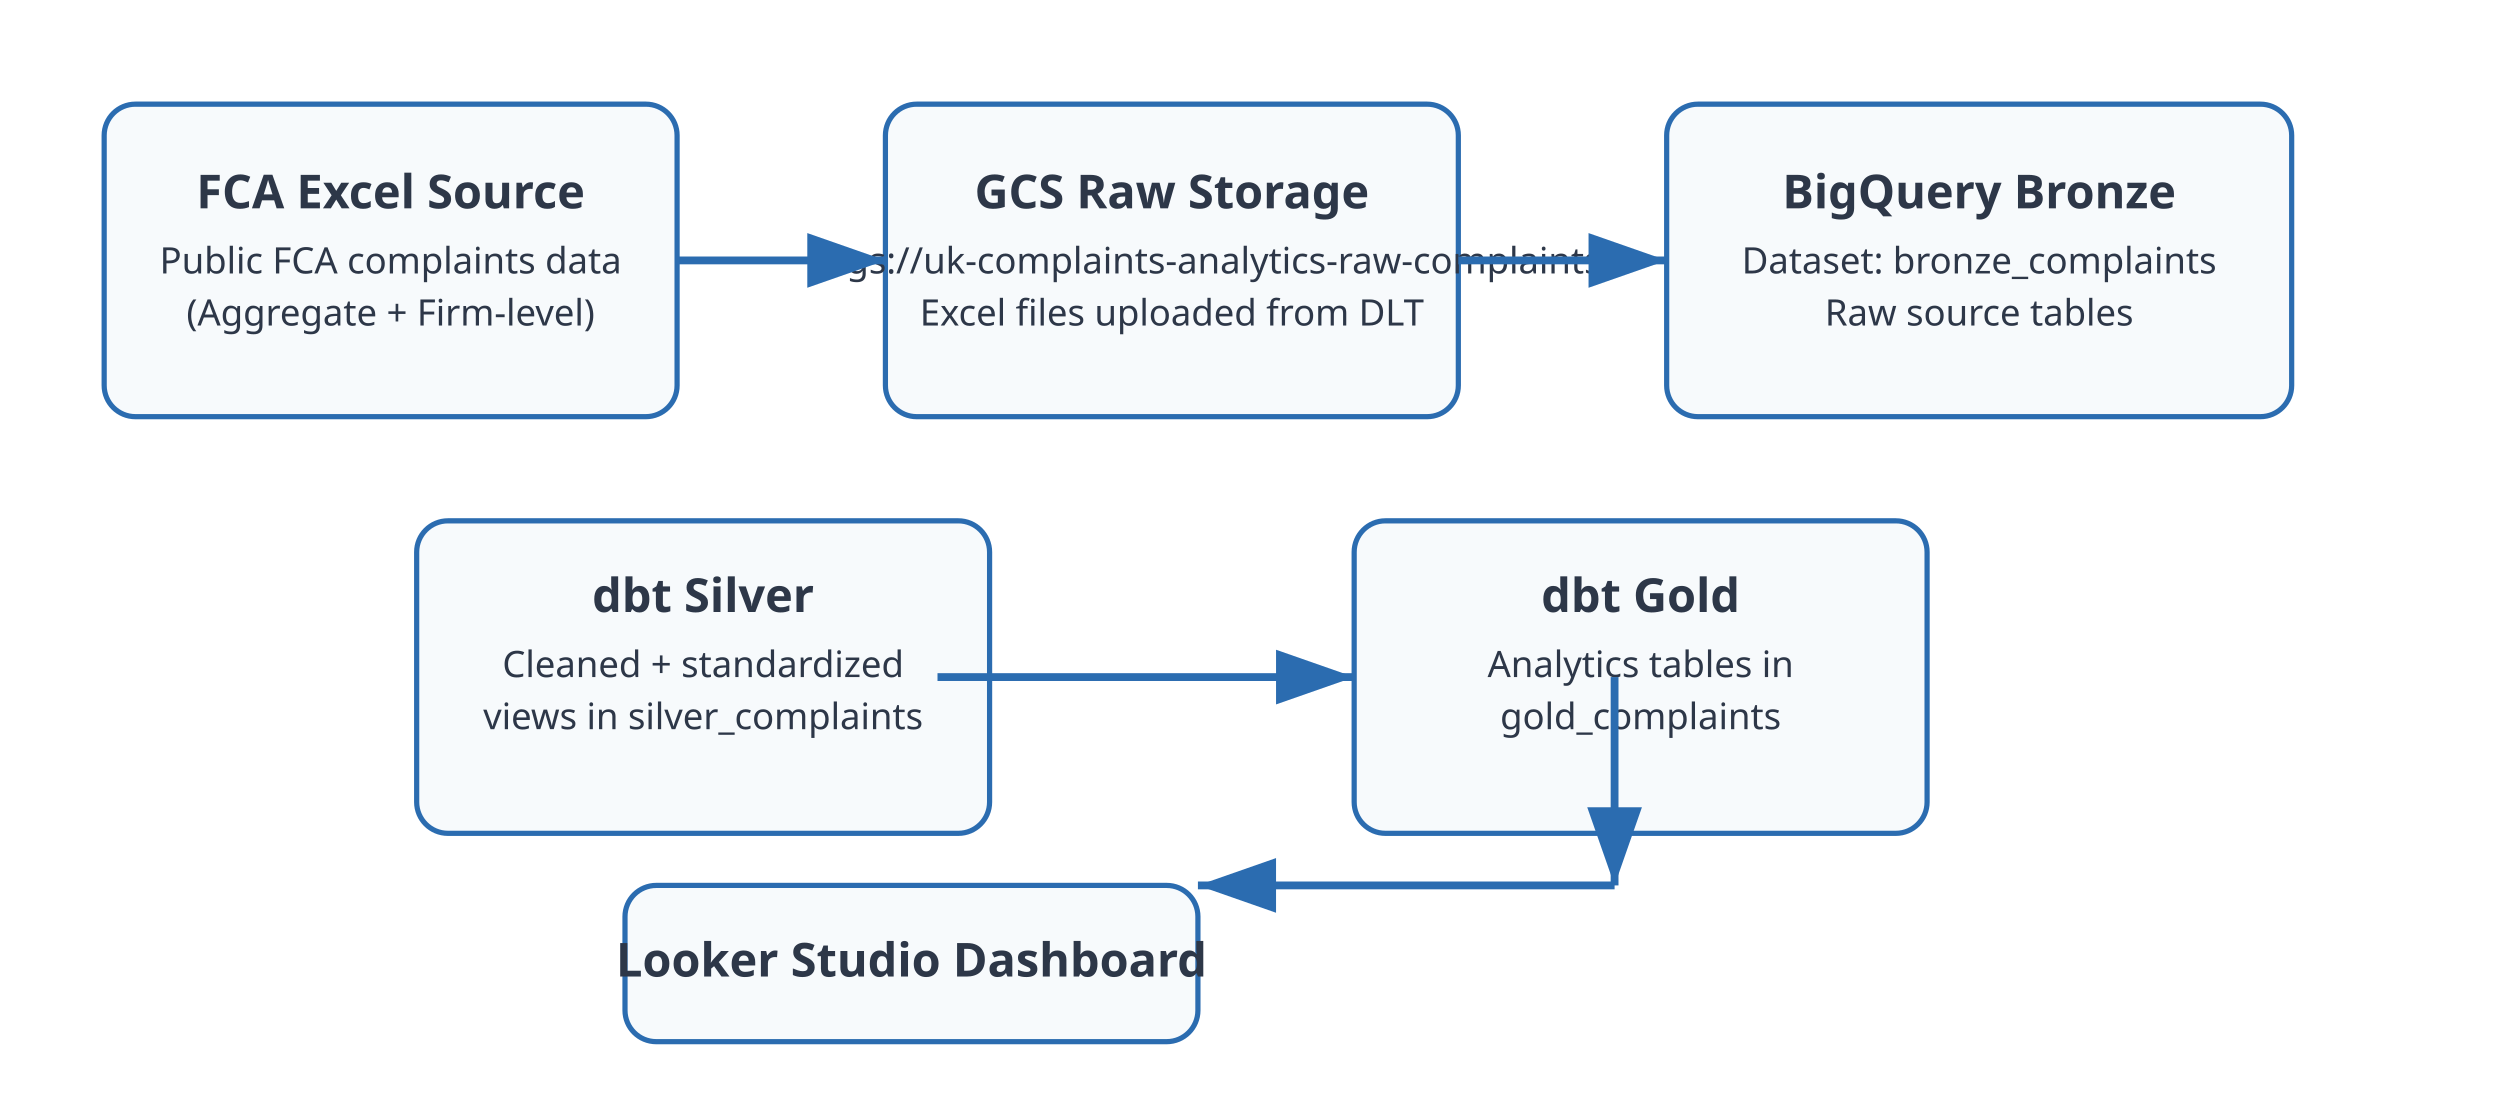
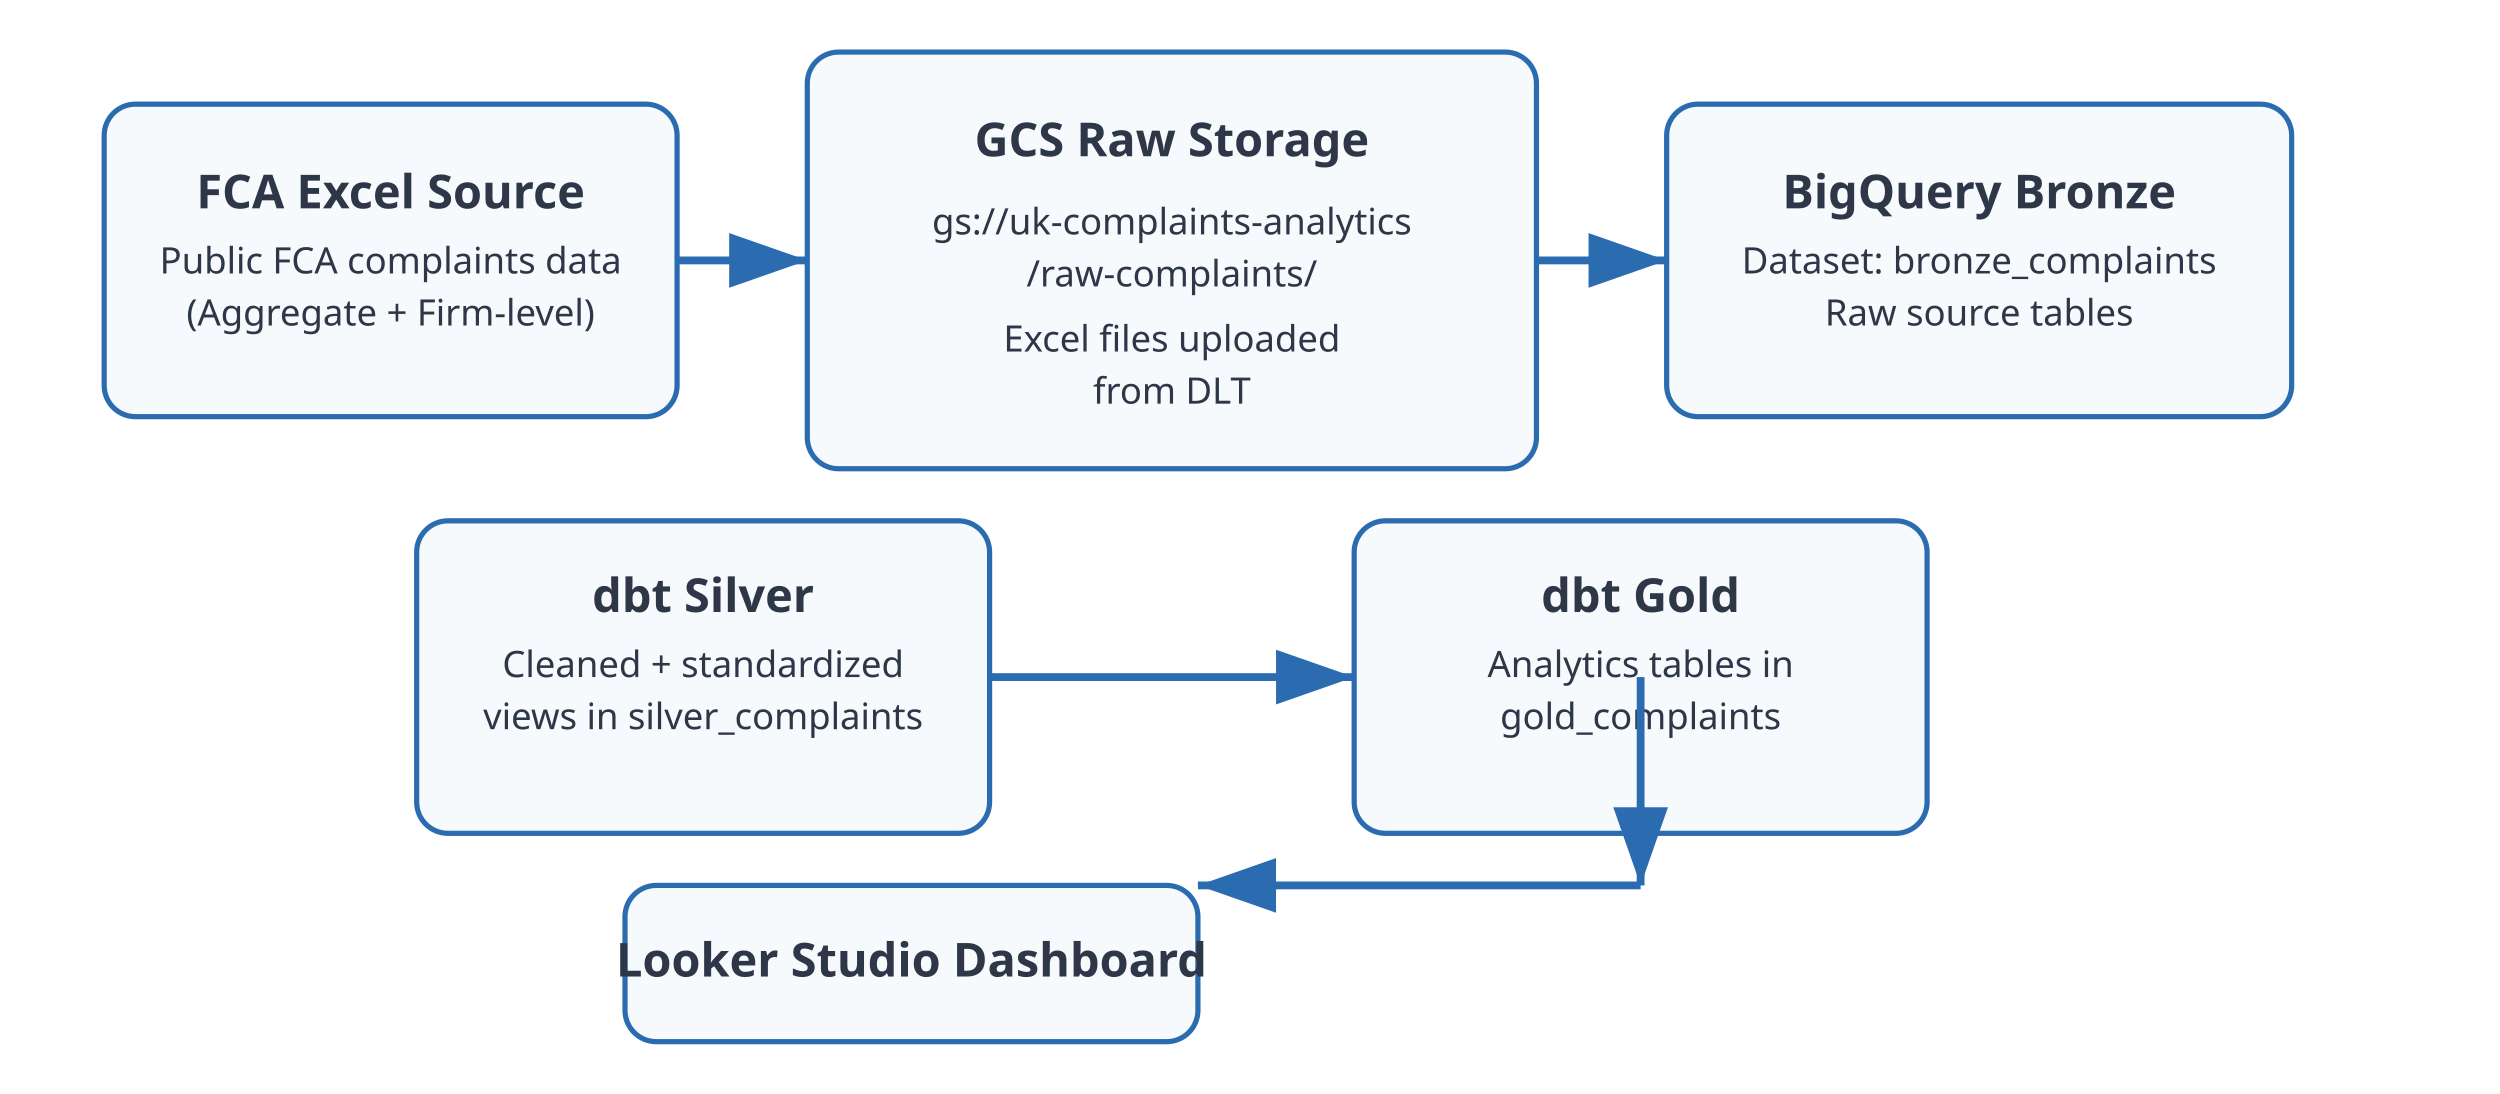
<svg xmlns="http://www.w3.org/2000/svg" width="960" height="420" viewBox="0 0 960 420" role="img" aria-label="UK Complaints Pipeline Workflow">
  <style>
    .box { fill: #f7fafc; stroke: #2b6cb0; stroke-width: 2; rx: 12; }
    .title { font: 600 18px 'Segoe UI', sans-serif; fill: #2d3748; }
    .label { font: 400 14px 'Segoe UI', sans-serif; fill: #2d3748; }
    .arrow { stroke: #2b6cb0; stroke-width: 3; fill: none; marker-end: url(#arrowhead); }
  </style>
  <defs>
    <marker id="arrowhead" markerWidth="10" markerHeight="7" refX="10" refY="3.5" orient="auto">
      <polygon points="0 0, 10 3.5, 0 7" fill="#2b6cb0" />
    </marker>
  </defs>
  <rect x="40" y="40" width="220" height="120" class="box" />
  <text x="150" y="80" class="title" text-anchor="middle">FCA Excel Source</text>
  <text x="150" y="105" class="label" text-anchor="middle">Public FCA complaints data</text>
  <text x="150" y="125" class="label" text-anchor="middle">(Aggregate + Firm-level)</text>
-   <rect x="340" y="40" width="220" height="120" class="box" />
-   <text x="450" y="80" class="title" text-anchor="middle">GCS Raw Storage</text>
-   <text x="470" y="105" class="label" text-anchor="middle">gs://uk-complaints-analytics-raw-complaints</text>
-   <text x="450" y="125" class="label" text-anchor="middle">Excel files uploaded from DLT</text>
+   <rect x="310" y="20" width="280" height="160" class="box" />
+   <text x="450" y="60" class="title" text-anchor="middle">GCS Raw Storage</text>
+   <text x="450" y="90" class="label" text-anchor="middle">gs://uk-complaints-analytics</text>
+   <text x="450" y="110" class="label" text-anchor="middle">/raw-complaints/</text>
+   <text x="450" y="135" class="label" text-anchor="middle">Excel files uploaded</text>
+   <text x="450" y="155" class="label" text-anchor="middle">from DLT</text>
  <rect x="640" y="40" width="240" height="120" class="box" />
  <text x="760" y="80" class="title" text-anchor="middle">BigQuery Bronze</text>
  <text x="760" y="105" class="label" text-anchor="middle">Dataset: bronze_complaints</text>
  <text x="760" y="125" class="label" text-anchor="middle">Raw source tables</text>
-   <path d="M260 100 L340 100" class="arrow" />
-   <path d="M560 100 L640 100" class="arrow" />
+   <path d="M260 100 L310 100" class="arrow" />
+   <path d="M590 100 L640 100" class="arrow" />
  <rect x="160" y="200" width="220" height="120" class="box" />
  <text x="270" y="235" class="title" text-anchor="middle">dbt Silver</text>
  <text x="270" y="260" class="label" text-anchor="middle">Cleaned + standardized</text>
  <text x="270" y="280" class="label" text-anchor="middle">views in silver_complaints</text>
  <rect x="520" y="200" width="220" height="120" class="box" />
  <text x="630" y="235" class="title" text-anchor="middle">dbt Gold</text>
  <text x="630" y="260" class="label" text-anchor="middle">Analytics tables in</text>
  <text x="630" y="280" class="label" text-anchor="middle">gold_complaints</text>
-   <path d="M360 260 L520 260" class="arrow" />
+   <path d="M380 260 L520 260" class="arrow" />
  <rect x="240" y="340" width="220" height="60" class="box" />
  <text x="350" y="375" class="title" text-anchor="middle">Looker Studio Dashboard</text>
-   <path d="M620 260 L620 340" class="arrow" />
-   <path d="M620 340 L460 340" class="arrow" />
+   <path d="M630 260 L630 340" class="arrow" />
+   <path d="M630 340 L460 340" class="arrow" />
</svg>
